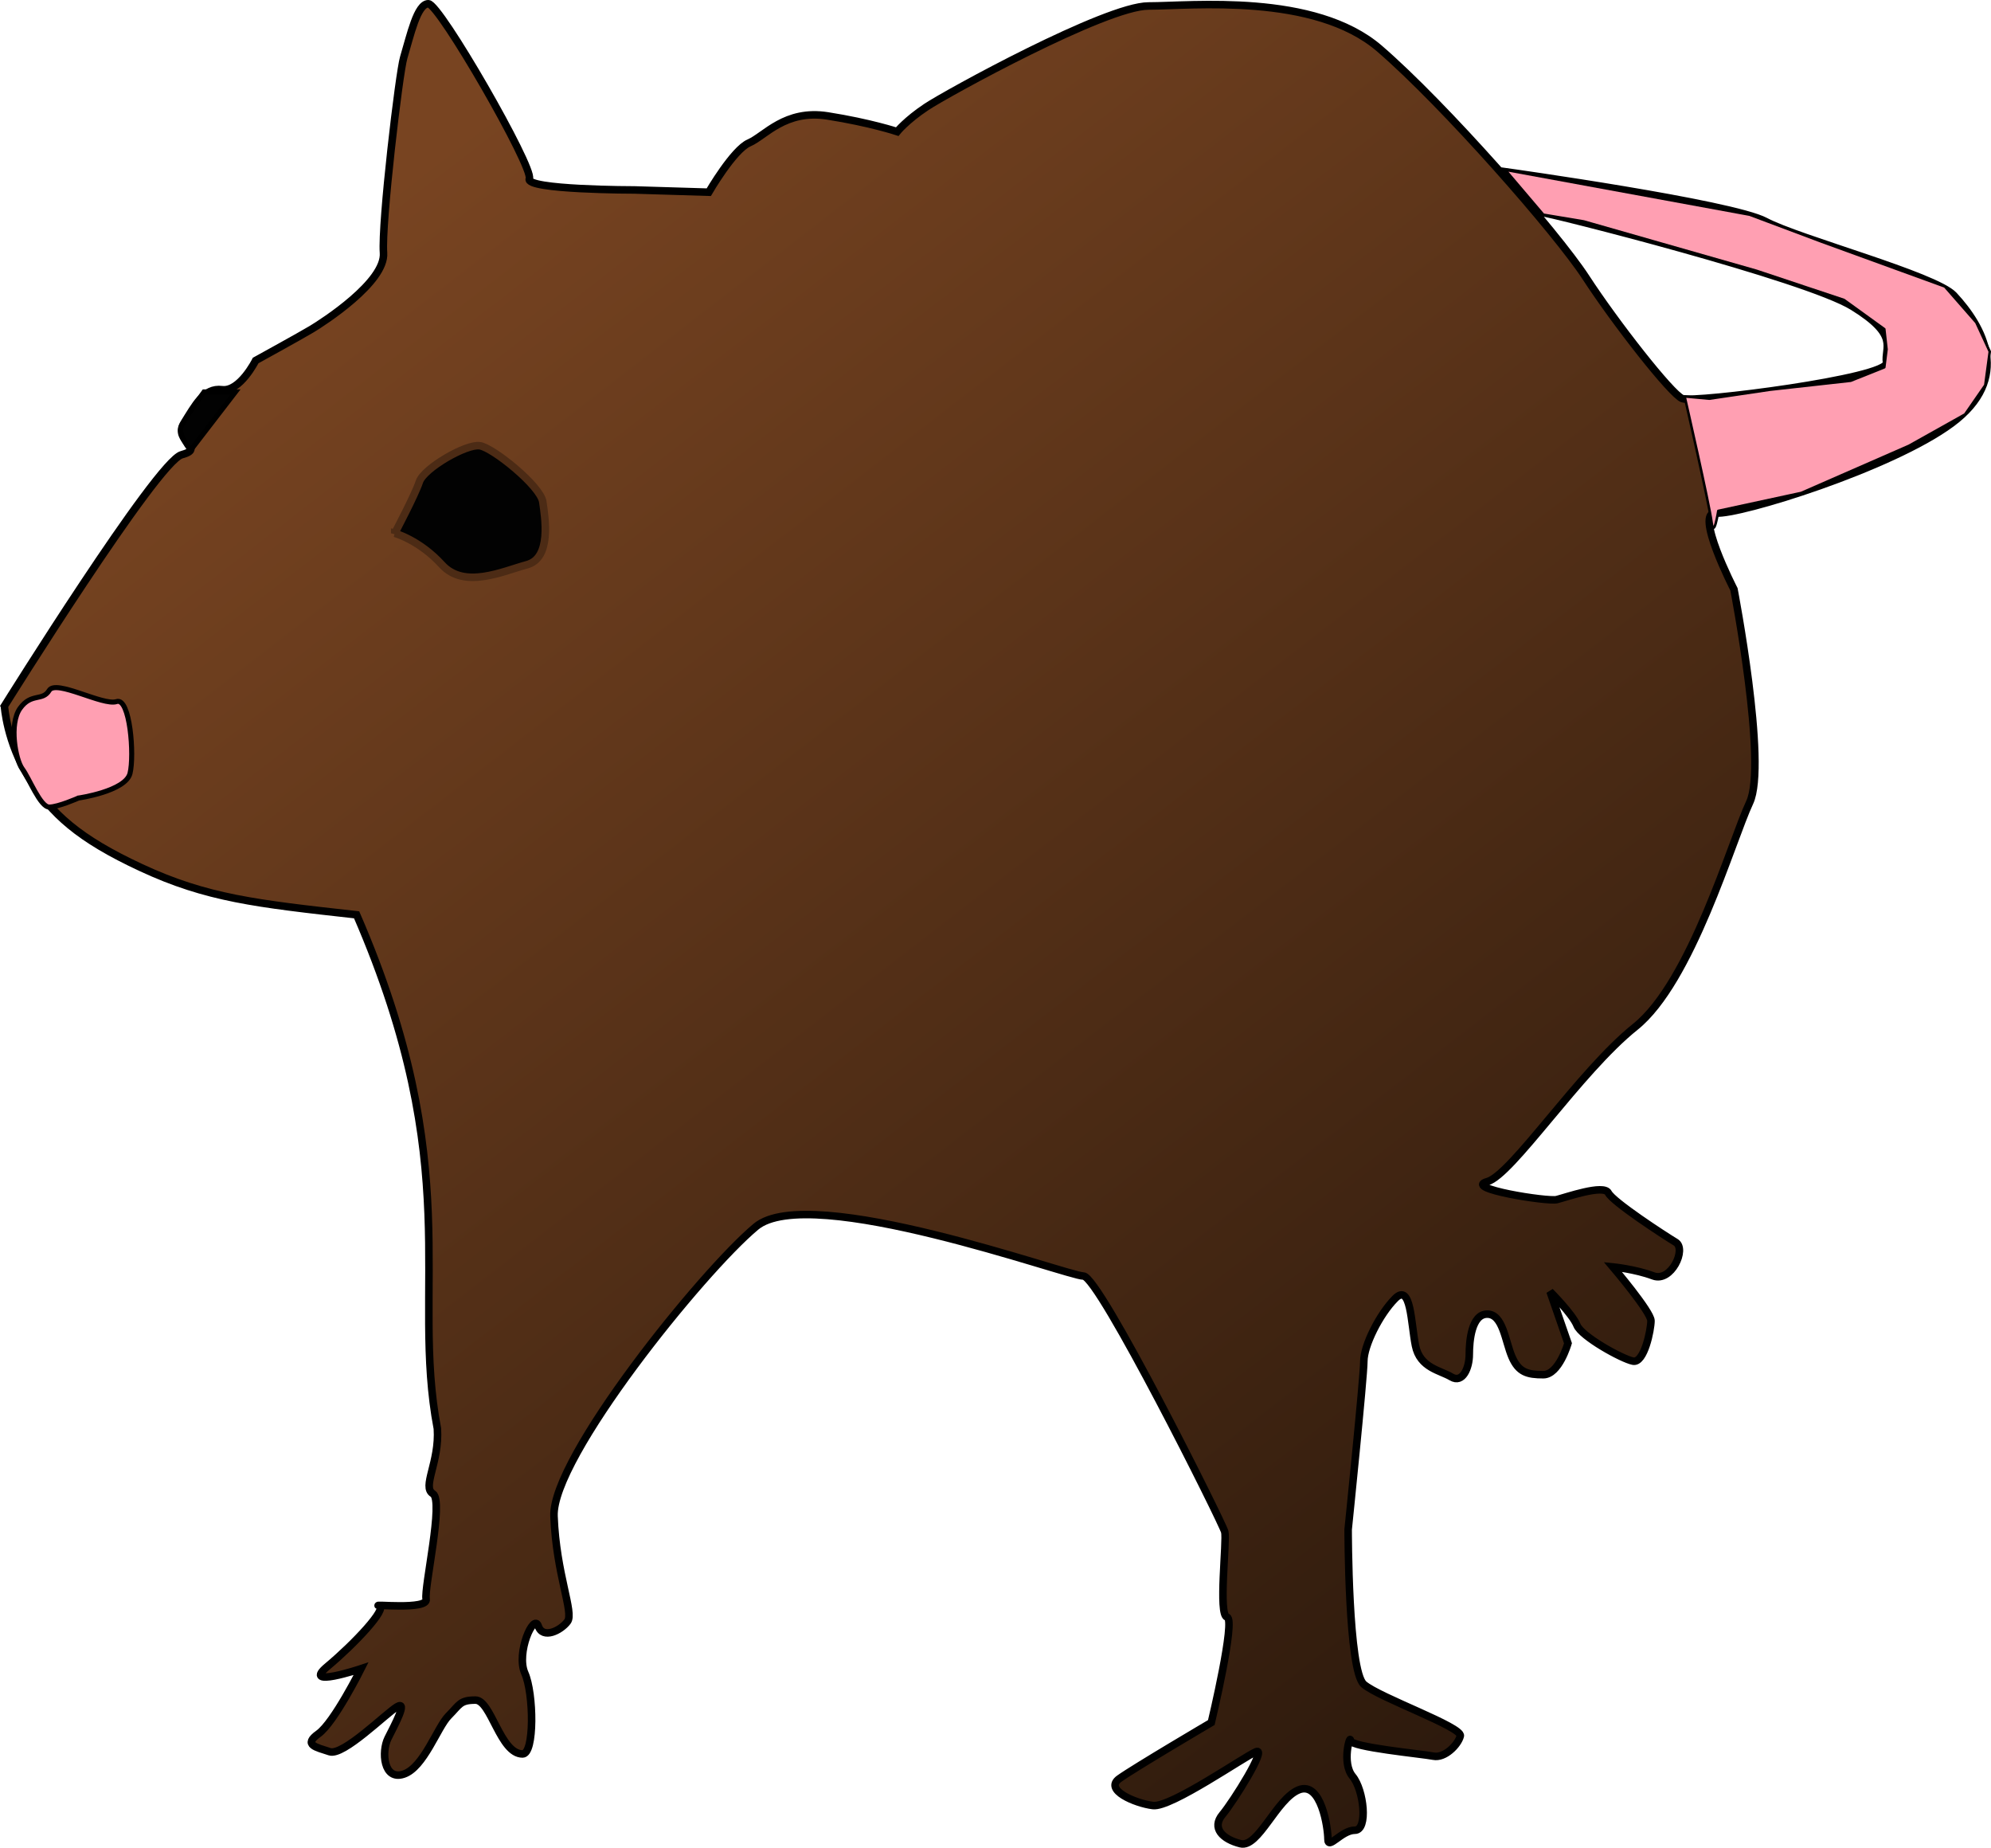
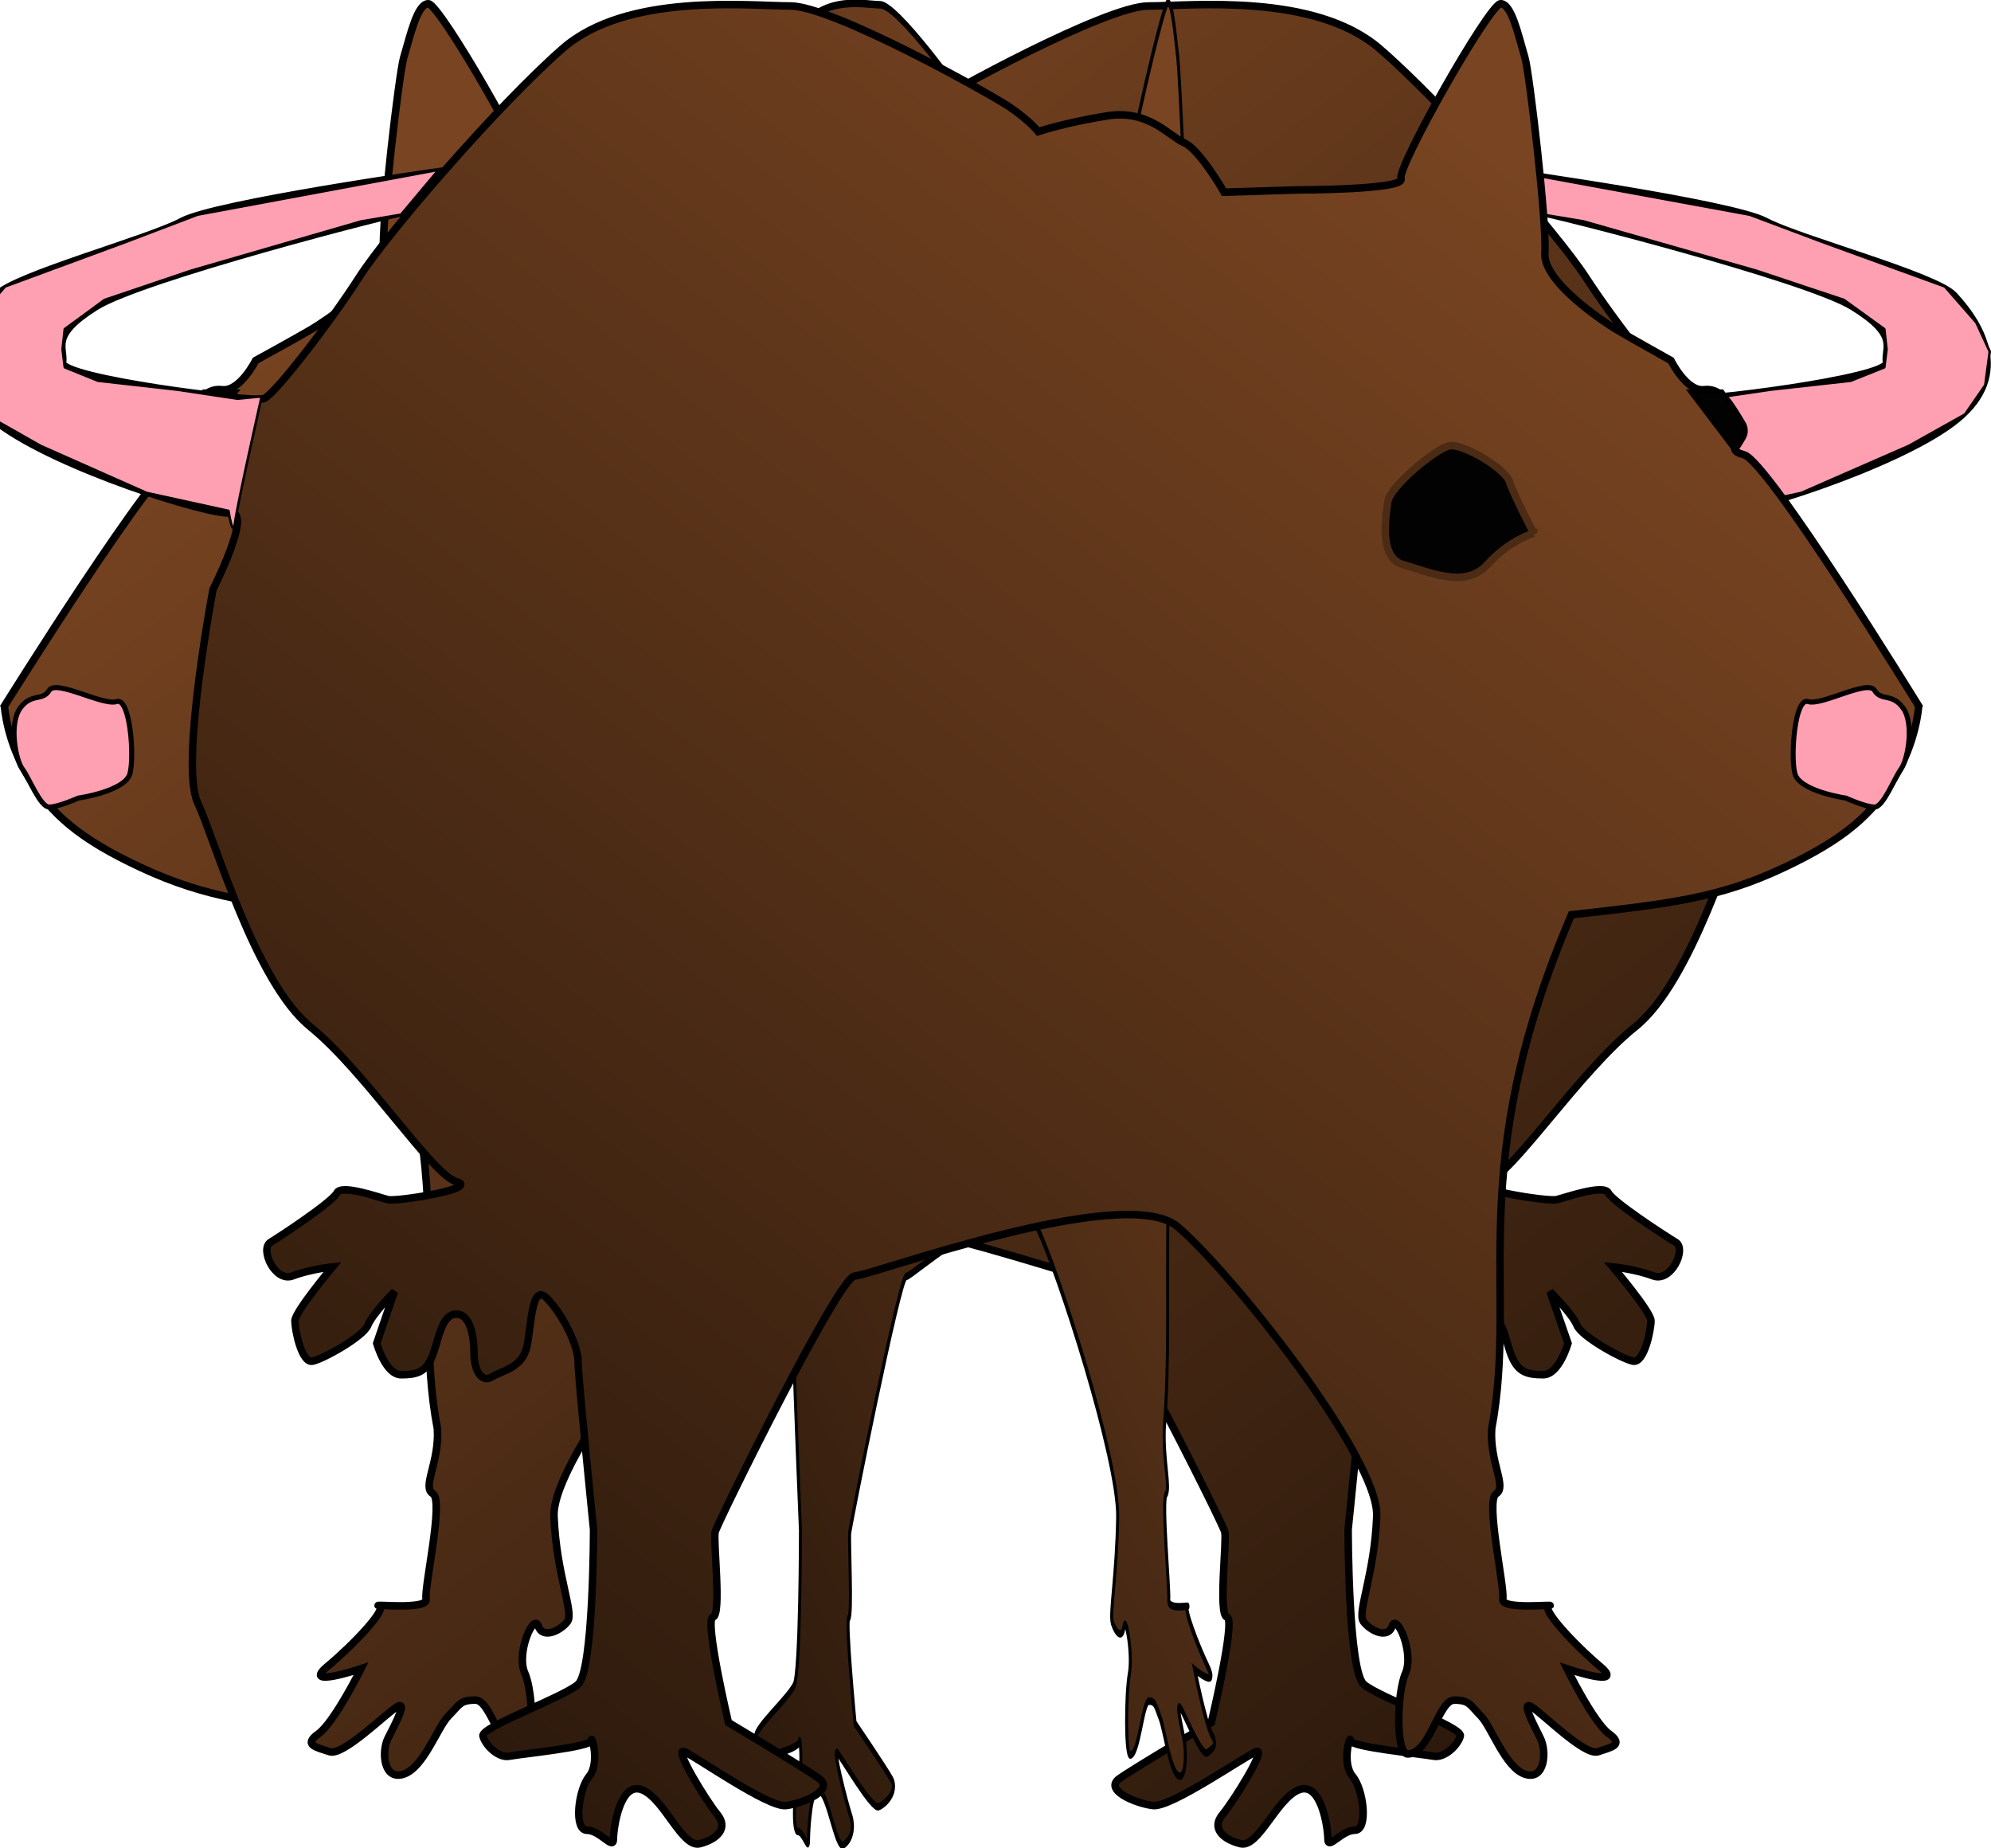
<svg xmlns="http://www.w3.org/2000/svg" xmlns:ns1="http://www.openswatchbook.org/uri/2009/osb" xmlns:xlink="http://www.w3.org/1999/xlink" version="1.1" id="svg5728" viewBox="0 0 78.088 72.454" height="20.448mm" width="22.038mm">
  <defs id="defs5730">
    <linearGradient id="linearGradient4771">
      <stop style="stop-color:#787885;stop-opacity:1;" offset="0" id="stop4773" />
      <stop id="stop4858" offset="0.821" style="stop-color:#6d6483;stop-opacity:1;" />
      <stop style="stop-color:#62596b;stop-opacity:1;" offset="1" id="stop4775" />
    </linearGradient>
    <linearGradient id="linearGradient4757">
      <stop style="stop-color:#b3b3cb;stop-opacity:1;" offset="0" id="stop4759" />
      <stop style="stop-color:#76697e;stop-opacity:1;" offset="1" id="stop4761" />
    </linearGradient>
    <linearGradient id="linearGradient4726">
      <stop style="stop-color:#000000;stop-opacity:1;" offset="0" id="stop4728" />
      <stop style="stop-color:#4e413b;stop-opacity:1;" offset="1" id="stop4730" />
    </linearGradient>
    <linearGradient id="linearGradient4714">
      <stop style="stop-color:#ffaa00;stop-opacity:1;" offset="0" id="stop4716" />
      <stop style="stop-color:#8e392e;stop-opacity:1;" offset="1" id="stop4718" />
    </linearGradient>
    <linearGradient id="linearGradient4662" ns1:paint="gradient">
      <stop id="stop4666" offset="0" style="stop-color:#e2dbec;stop-opacity:1;" />
      <stop id="stop4664" offset="1" style="stop-color:#b4a9bc;stop-opacity:1;" />
    </linearGradient>
    <linearGradient id="linearGradient4979" ns1:paint="solid">
      <stop style="stop-color:#ffffff;stop-opacity:1;" offset="0" id="stop4981" />
    </linearGradient>
    <marker orient="auto" refY="0" refX="0" id="SquareM" style="overflow:visible">
      <path id="path4498" d="M -5,-5 -5,5 5,5 5,-5 -5,-5 Z" style="fill:#7d3f31;fill-opacity:1;fill-rule:evenodd;stroke:#000000;stroke-width:1pt;stroke-opacity:1" transform="scale(0.4,0.4)" />
    </marker>
    <marker orient="auto" refY="0" refX="0" id="DotL" style="overflow:visible">
      <path id="path4486" d="m -2.5,-1 c 0,2.76 -2.24,5 -5,5 -2.76,0 -5,-2.24 -5,-5 0,-2.76 2.24,-5 5,-5 2.76,0 5,2.24 5,5 z" style="fill:#7d3f31;fill-opacity:1;fill-rule:evenodd;stroke:#000000;stroke-width:1pt;stroke-opacity:1" transform="matrix(0.8,0,0,0.8,5.92,0.8)" />
    </marker>
    <linearGradient id="linearGradient4198">
      <stop style="stop-color:#28170b;stop-opacity:1" offset="0" id="stop4200" />
      <stop style="stop-color:#784421;stop-opacity:1" offset="1" id="stop4202" />
    </linearGradient>
    <linearGradient xlink:href="#linearGradient4198" id="linearGradient6492" x1="354.111" y1="459.332" x2="304.865" y2="395.671" gradientUnits="userSpaceOnUse" />
    <radialGradient xlink:href="#linearGradient4714" id="radialGradient4724" cx="275" cy="455.876" fx="275" fy="455.876" r="48.357" gradientTransform="matrix(1,0,0,0.6836109,0,144.2343)" gradientUnits="userSpaceOnUse" />
    <radialGradient xlink:href="#linearGradient4757" id="radialGradient4763" cx="197.232" cy="516.224" fx="197.232" fy="516.224" r="100.253" gradientTransform="matrix(1,0,0,0.8287067,0,88.42567)" gradientUnits="userSpaceOnUse" />
    <radialGradient xlink:href="#linearGradient4771" id="radialGradient4777" cx="196.008" cy="523.547" fx="196.008" fy="523.547" r="125.721" gradientTransform="matrix(1,0,0,0.8958514,0,54.5267)" gradientUnits="userSpaceOnUse" />
    <filter style="color-interpolation-filters:sRGB" x="0" y="0" height="1" width="1" id="filter4971">
      <feColorMatrix in="SourceGraphic" result="r" type="matrix" values="1 0 0 0 0 1 0 0 0 0 1 0 0 0 0 0 0 0 0 1 " id="feColorMatrix4973" />
      <feColorMatrix in="SourceGraphic" result="g" type="matrix" values="0 1 0 0 0 0 1 0 0 0 0 1 0 0 0 0 0 0 0 1 " id="feColorMatrix4975" />
      <feColorMatrix in="SourceGraphic" result="b" type="matrix" values="0 0 1 0 0 0 0 1 0 0 0 0 1 0 0 0 0 0 0 1 " id="feColorMatrix4977" />
      <feBlend mode="darken" in="r" in2="g" result="minrg" id="feBlend4979" />
      <feBlend mode="darken" in="minrg" in2="b" result="p" id="feBlend4981" />
      <feBlend mode="lighten" in="r" in2="g" result="maxrg" id="feBlend4983" />
      <feBlend mode="lighten" in="maxrg" in2="b" result="q" id="feBlend4985" />
      <feComponentTransfer in="q" result="q2" id="feComponentTransfer4987">
        <feFuncR type="linear" slope="0" id="feFuncR4989" />
      </feComponentTransfer>
      <feBlend mode="lighten" in="p" in2="q2" result="pq" id="feBlend4991" />
      <feColorMatrix in="pq" result="qminp" type="matrix" values="-1 1 0 0 0 -1 1 0 0 0 -1 1 0 0 0 0 0 0 0 1 " id="feColorMatrix4993" />
      <feComponentTransfer in="qminp" result="coefsq" id="feComponentTransfer4995">
        <feFuncR type="table" tableValues="1 1 0 0 0 1 1" id="feFuncR4997" />
        <feFuncG type="table" tableValues="0 1 1 1 0 0 0" id="feFuncG4999" />
        <feFuncB type="table" tableValues="0 0 0 1 1 1 0" id="feFuncB5001" />
      </feComponentTransfer>
      <feFlood flood-color="rgb(203,0,254)" result="result1" id="feFlood5003" />
      <feComposite k4="0" k3="0" k2="0" in="qminp" in2="result1" result="qminpc" operator="arithmetic" k1="1" id="feComposite5005" />
      <feComposite k4="0" k1="0" in="p" in2="qminpc" result="color" operator="arithmetic" k2="1" k3="1" id="feComposite5007" />
      <feComposite in="color" in2="SourceGraphic" operator="in" id="feComposite5009" />
    </filter>
+     <marker style="overflow:visible" id="SquareM-5" refX="0" refY="0" orient="auto">
+       <path transform="scale(0.4,0.4)" style="fill:#7d3f31;fill-opacity:1;fill-rule:evenodd;stroke:#000000;stroke-width:1pt;stroke-opacity:1" d="M -5,-5 -5,5 5,5 5,-5 -5,-5 Z" id="path4498-0" />
+     </marker>
+     <marker style="overflow:visible" id="DotL-5" refX="0" refY="0" orient="auto">
+       <path transform="matrix(0.8,0,0,0.8,5.92,0.8)" style="fill:#7d3f31;fill-opacity:1;fill-rule:evenodd;stroke:#000000;stroke-width:1pt;stroke-opacity:1" d="m -2.5,-1 c 0,2.76 -2.24,5 -5,5 -2.76,0 -5,-2.24 -5,-5 0,-2.76 2.24,-5 5,-5 2.76,0 5,2.24 5,5 z" id="path4486-2" />
+     </marker>
+     <linearGradient gradientUnits="userSpaceOnUse" y2="395.671" x2="304.865" y1="459.332" x1="354.111" id="linearGradient3722" xlink:href="#linearGradient4198" />
+     <radialGradient gradientUnits="userSpaceOnUse" gradientTransform="matrix(1,0,0,0.6836109,0,144.2343)" r="48.357" fy="455.876" fx="275" cy="455.876" cx="275" id="radialGradient4724-1" xlink:href="#linearGradient4714" />
+     <radialGradient gradientUnits="userSpaceOnUse" gradientTransform="matrix(1,0,0,0.8287067,0,88.42567)" r="100.253" fy="516.224" fx="197.232" cy="516.224" cx="197.232" id="radialGradient4763-9" xlink:href="#linearGradient4757" />
+     <radialGradient gradientUnits="userSpaceOnUse" gradientTransform="matrix(1,0,0,0.8958514,0,54.5267)" r="125.721" fy="523.547" fx="196.008" cy="523.547" cx="196.008" id="radialGradient4777-6" xlink:href="#linearGradient4771" />
+     <filter id="filter4971-9" width="1" height="1" y="0" x="0" style="color-interpolation-filters:sRGB">
+       <feColorMatrix id="feColorMatrix4973-8" values="1 0 0 0 0 1 0 0 0 0 1 0 0 0 0 0 0 0 0 1 " type="matrix" result="r" in="SourceGraphic" />
+       <feColorMatrix id="feColorMatrix4975-0" values="0 1 0 0 0 0 1 0 0 0 0 1 0 0 0 0 0 0 0 1 " type="matrix" result="g" in="SourceGraphic" />
+       <feColorMatrix id="feColorMatrix4977-2" values="0 0 1 0 0 0 0 1 0 0 0 0 1 0 0 0 0 0 0 1 " type="matrix" result="b" in="SourceGraphic" />
+       <feBlend id="feBlend4979-1" result="minrg" in2="g" in="r" mode="darken" />
+       <feBlend id="feBlend4981-5" result="p" in2="b" in="minrg" mode="darken" />
+       <feBlend id="feBlend4983-6" result="maxrg" in2="g" in="r" mode="lighten" />
+       <feBlend id="feBlend4985-2" result="q" in2="b" in="maxrg" mode="lighten" />
+       <feComponentTransfer id="feComponentTransfer4987-4" result="q2" in="q">
+         <feFuncR id="feFuncR4989-0" slope="0" type="linear" />
+       </feComponentTransfer>
+       <feBlend id="feBlend4991-1" result="pq" in2="q2" in="p" mode="lighten" />
+       <feColorMatrix id="feColorMatrix4993-6" values="-1 1 0 0 0 -1 1 0 0 0 -1 1 0 0 0 0 0 0 0 1 " type="matrix" result="qminp" in="pq" />
+       <feComponentTransfer id="feComponentTransfer4995-3" result="coefsq" in="qminp">
+         <feFuncR id="feFuncR4997-2" tableValues="1 1 0 0 0 1 1" type="table" />
+         <feFuncG id="feFuncG4999-3" tableValues="0 1 1 1 0 0 0" type="table" />
+         <feFuncB id="feFuncB5001-5" tableValues="0 0 0 1 1 1 0" type="table" />
+       </feComponentTransfer>
+       <feFlood id="feFlood5003-4" result="result1" flood-color="rgb(203,0,254)" />
+       <feComposite id="feComposite5005-2" k1="1" operator="arithmetic" result="qminpc" in2="result1" in="qminp" k2="0" k3="0" k4="0" />
+       <feComposite id="feComposite5007-2" k3="1" k2="1" operator="arithmetic" result="color" in2="qminpc" in="p" k1="0" k4="0" />
+       <feComposite id="feComposite5009-3" operator="in" in2="SourceGraphic" in="color" />
+     </filter>
+     <marker style="overflow:visible" id="SquareM-4" refX="0" refY="0" orient="auto">
+       <path transform="scale(0.4,0.4)" style="fill:#7d3f31;fill-opacity:1;fill-rule:evenodd;stroke:#000000;stroke-width:1pt;stroke-opacity:1" d="M -5,-5 -5,5 5,5 5,-5 -5,-5 Z" id="path4498-5" />
+     </marker>
+     <marker style="overflow:visible" id="DotL-9" refX="0" refY="0" orient="auto">
+       <path transform="matrix(0.8,0,0,0.8,5.92,0.8)" style="fill:#7d3f31;fill-opacity:1;fill-rule:evenodd;stroke:#000000;stroke-width:1pt;stroke-opacity:1" d="m -2.5,-1 c 0,2.76 -2.24,5 -5,5 -2.76,0 -5,-2.24 -5,-5 0,-2.76 2.24,-5 5,-5 2.76,0 5,2.24 5,5 z" id="path4486-8" />
+     </marker>
+     <linearGradient gradientUnits="userSpaceOnUse" y2="395.671" x2="304.865" y1="459.332" x1="354.111" id="linearGradient3965" xlink:href="#linearGradient4198" />
+     <radialGradient gradientUnits="userSpaceOnUse" gradientTransform="matrix(1,0,0,0.6836109,0,144.2343)" r="48.357" fy="455.876" fx="275" cy="455.876" cx="275" id="radialGradient4724-7" xlink:href="#linearGradient4714" />
+     <radialGradient gradientUnits="userSpaceOnUse" gradientTransform="matrix(1,0,0,0.8287067,0,88.42567)" r="100.253" fy="516.224" fx="197.232" cy="516.224" cx="197.232" id="radialGradient4763-0" xlink:href="#linearGradient4757" />
+     <radialGradient gradientUnits="userSpaceOnUse" gradientTransform="matrix(1,0,0,0.8958514,0,54.5267)" r="125.721" fy="523.547" fx="196.008" cy="523.547" cx="196.008" id="radialGradient4777-7" xlink:href="#linearGradient4771" />
+     <filter id="filter4971-2" width="1" height="1" y="0" x="0" style="color-interpolation-filters:sRGB">
+       <feColorMatrix id="feColorMatrix4973-2" values="1 0 0 0 0 1 0 0 0 0 1 0 0 0 0 0 0 0 0 1 " type="matrix" result="r" in="SourceGraphic" />
+       <feColorMatrix id="feColorMatrix4975-9" values="0 1 0 0 0 0 1 0 0 0 0 1 0 0 0 0 0 0 0 1 " type="matrix" result="g" in="SourceGraphic" />
+       <feColorMatrix id="feColorMatrix4977-0" values="0 0 1 0 0 0 0 1 0 0 0 0 1 0 0 0 0 0 0 1 " type="matrix" result="b" in="SourceGraphic" />
+       <feBlend id="feBlend4979-2" result="minrg" in2="g" in="r" mode="darken" />
+       <feBlend id="feBlend4981-9" result="p" in2="b" in="minrg" mode="darken" />
+       <feBlend id="feBlend4983-9" result="maxrg" in2="g" in="r" mode="lighten" />
+       <feBlend id="feBlend4985-4" result="q" in2="b" in="maxrg" mode="lighten" />
+       <feComponentTransfer id="feComponentTransfer4987-5" result="q2" in="q">
+         <feFuncR id="feFuncR4989-9" slope="0" type="linear" />
+       </feComponentTransfer>
+       <feBlend id="feBlend4991-3" result="pq" in2="q2" in="p" mode="lighten" />
+       <feColorMatrix id="feColorMatrix4993-8" values="-1 1 0 0 0 -1 1 0 0 0 -1 1 0 0 0 0 0 0 0 1 " type="matrix" result="qminp" in="pq" />
+       <feComponentTransfer id="feComponentTransfer4995-8" result="coefsq" in="qminp">
+         <feFuncR id="feFuncR4997-6" tableValues="1 1 0 0 0 1 1" type="table" />
+         <feFuncG id="feFuncG4999-0" tableValues="0 1 1 1 0 0 0" type="table" />
+         <feFuncB id="feFuncB5001-2" tableValues="0 0 0 1 1 1 0" type="table" />
+       </feComponentTransfer>
+       <feFlood id="feFlood5003-1" result="result1" flood-color="rgb(203,0,254)" />
+       <feComposite id="feComposite5005-23" k1="1" operator="arithmetic" result="qminpc" in2="result1" in="qminp" k2="0" k3="0" k4="0" />
+       <feComposite id="feComposite5007-3" k3="1" k2="1" operator="arithmetic" result="color" in2="qminpc" in="p" k1="0" k4="0" />
+       <feComposite id="feComposite5009-0" operator="in" in2="SourceGraphic" in="color" />
+     </filter>
  </defs>
-   <g transform="translate(-393.911,-333.8237)" id="layer1">
-     <g transform="translate(-23.14666,11.25437)" id="Rat">
-       <g transform="matrix(0.9854278,0,0,0.9854278,133.6551,-61.37592)" id="g6500">
-         <path style="fill:url(#linearGradient6492);fill-opacity:1;fill-rule:evenodd;stroke:#000000;stroke-width:0.3;stroke-linecap:butt;stroke-linejoin:miter;stroke-miterlimit:4;stroke-dasharray:none;stroke-opacity:1" d="m 287.768,417.719 c 0,0 6.071,-9.732 7.054,-10 0.982,-0.268 -0.357,-0.536 0.089,-1.25 0.446,-0.714 0.804,-1.429 1.518,-1.339 0.714,0.089 1.339,-1.161 1.339,-1.161 0,0 1.786,-0.982 2.232,-1.25 0.446,-0.268 2.946,-1.875 2.857,-3.036 -0.089,-1.161 0.622,-7.163 0.804,-7.768 0.268,-0.893 0.536,-2.143 0.982,-2.143 0.446,0 4.196,6.518 4.018,6.964 -0.179,0.446 4.196,0.446 4.196,0.446 l 2.946,0.089 c 0,0 0.982,-1.696 1.607,-1.964 0.625,-0.268 1.429,-1.339 3.125,-1.071 1.696,0.268 2.768,0.625 2.768,0.625 0,0 0.357,-0.446 1.161,-0.982 0.804,-0.536 7.143,-4.018 8.839,-4.018 1.696,0 6.607,-0.536 9.196,1.696 2.589,2.232 7.054,7.321 8.214,9.107 1.161,1.786 3.393,4.643 3.839,4.821 0.446,0.179 8.214,-0.804 8.125,-1.429 -0.089,-0.625 0.536,-1.071 -1.339,-2.232 -1.875,-1.161 -12.143,-3.75 -12.411,-3.75 -0.268,0 -1.339,-1.607 -1.339,-1.607 0,0 8.929,1.25 10.268,1.964 1.339,0.714 6.766,2.156 7.5,2.946 1.161,1.25 2.321,3.304 -0.089,5.089 -2.411,1.786 -8.482,3.661 -9.375,3.571 -0.893,-0.089 0.714,3.036 0.714,3.036 0,0 1.339,6.964 0.625,8.482 -0.714,1.518 -2.321,7.143 -4.554,8.929 -2.232,1.786 -4.911,5.893 -5.893,6.161 -0.982,0.268 2.411,0.804 2.768,0.714 0.357,-0.089 1.875,-0.625 2.054,-0.268 0.179,0.357 2.232,1.696 2.679,1.964 0.446,0.268 -0.179,1.607 -0.893,1.339 -0.714,-0.268 -1.607,-0.357 -1.607,-0.357 0,0 1.518,1.786 1.518,2.143 0,0.357 -0.268,1.696 -0.714,1.607 -0.446,-0.089 -2.054,-0.982 -2.232,-1.429 -0.179,-0.446 -1.071,-1.339 -1.071,-1.339 L 350,443.076 c 0,0 -0.357,1.25 -0.982,1.25 -0.625,0 -0.982,-0.089 -1.25,-0.714 -0.268,-0.625 -0.357,-1.696 -0.982,-1.696 -0.625,0 -0.714,1.071 -0.714,1.607 0,0.536 -0.268,1.161 -0.714,0.893 -0.446,-0.268 -1.25,-0.357 -1.429,-1.25 -0.179,-0.893 -0.179,-2.5 -0.804,-1.875 -0.625,0.625 -1.25,1.875 -1.25,2.5 0,0.625 -0.625,6.696 -0.625,6.696 0,0 0,5.625 0.625,6.161 0.625,0.536 3.929,1.696 3.839,2.054 -0.089,0.357 -0.625,0.893 -1.071,0.804 -0.446,-0.089 -3.304,-0.357 -3.304,-0.625 0,-0.268 -0.357,0.893 0.089,1.429 0.446,0.536 0.625,2.143 0.089,2.143 -0.536,0 -1.071,0.804 -1.071,0.357 0,-0.446 -0.268,-2.321 -1.161,-1.964 -0.893,0.357 -1.607,2.321 -2.321,2.143 -0.714,-0.179 -1.161,-0.625 -0.714,-1.161 0.446,-0.536 1.786,-2.679 1.339,-2.5 -0.446,0.179 -3.393,2.232 -4.107,2.143 -0.714,-0.089 -1.964,-0.625 -1.339,-1.071 0.625,-0.446 3.661,-2.232 3.661,-2.232 0,0 0.982,-4.107 0.625,-4.196 -0.357,-0.089 0,-3.036 -0.089,-3.393 -0.089,-0.357 -5,-10.179 -5.625,-10.179 -0.625,0 -10.893,-3.75 -13.036,-1.964 -2.143,1.786 -8.125,9.196 -8.036,11.518 0.089,2.321 0.804,3.839 0.536,4.196 -0.268,0.357 -0.982,0.714 -1.161,0.179 -0.179,-0.536 -0.893,1.071 -0.536,1.875 0.357,0.804 0.392,3.214 -0.089,3.214 -0.893,0 -1.25,-2.143 -1.875,-2.143 -0.625,0 -0.625,0.179 -1.071,0.625 -0.446,0.446 -0.982,2.054 -1.786,2.321 -0.804,0.268 -0.893,-0.893 -0.625,-1.429 0.268,-0.536 0.804,-1.518 0.357,-1.25 -0.446,0.268 -2.143,1.964 -2.679,1.786 -0.536,-0.179 -1.071,-0.268 -0.446,-0.714 0.625,-0.446 1.696,-2.589 1.696,-2.589 0,0 -2.411,0.804 -1.339,-0.089 1.071,-0.893 2.411,-2.321 2.054,-2.411 -0.357,-0.089 1.964,0.179 1.875,-0.268 -0.089,-0.446 0.714,-3.929 0.268,-4.196 -0.446,-0.268 0.268,-1.25 0.179,-2.589 -1.071,-5.625 1.161,-10.357 -3.214,-20.446 -4.018,-0.446 -5.964,-0.664 -8.571,-1.875 -2.5,-1.161 -3.571,-2.143 -4.464,-3.571 -0.893,-1.429 -0.982,-2.857 -0.982,-2.857 z" id="path6480" />
-         <path style="fill:#020202;fill-opacity:1;fill-rule:evenodd;stroke:#4c2b15;stroke-width:0.3;stroke-linecap:butt;stroke-linejoin:miter;stroke-miterlimit:4;stroke-dasharray:none;stroke-dashoffset:0;stroke-opacity:1" d="m 303.304,410.844 c 0,0 0.804,-1.518 0.982,-2.054 0.179,-0.536 1.875,-1.518 2.411,-1.429 0.536,0.089 2.411,1.607 2.5,2.232 0.089,0.625 0.357,2.232 -0.625,2.5 -0.982,0.268 -2.5,0.982 -3.393,0 -0.893,-0.982 -1.875,-1.25 -1.875,-1.25 z" id="path6482" />
-         <path style="fill:#ff9fb2;fill-opacity:1;fill-rule:evenodd;stroke:#000000;stroke-width:0.2;stroke-linecap:butt;stroke-linejoin:miter;stroke-miterlimit:4;stroke-dasharray:none;stroke-opacity:1" d="m 290.714,421.38 c 0,0 1.875,-0.268 2.054,-0.982 0.179,-0.714 0,-3.036 -0.536,-2.857 -0.536,0.179 -2.411,-0.893 -2.679,-0.446 -0.268,0.446 -0.714,0.089 -1.161,0.714 -0.446,0.625 -0.179,2.054 0.089,2.411 0.268,0.357 0.714,1.518 1.071,1.518 0.357,0 1.161,-0.357 1.161,-0.357 z" id="path6484" />
-         <path style="fill:#020202;fill-opacity:1;fill-rule:evenodd;stroke:#000000;stroke-width:0.2;stroke-linecap:butt;stroke-linejoin:miter;stroke-miterlimit:4;stroke-dasharray:none;stroke-opacity:1" d="m 296.964,405.219 -1.786,2.321 c 0,0 -0.536,-0.625 -0.357,-0.982 0.179,-0.357 0.893,-1.339 0.893,-1.339 z" id="path6496" />
-         <path style="fill:#ff9fb2;fill-opacity:1;fill-rule:evenodd;stroke:#000000;stroke-width:0.1;stroke-linecap:butt;stroke-linejoin:round;stroke-miterlimit:4;stroke-dasharray:none;stroke-opacity:1" d="m 354.643,405.398 c 0,0 0.982,4.286 1.071,5 0.089,0.714 0.268,-0.446 0.268,-0.446 l 3.304,-0.714 4.286,-1.875 2.232,-1.25 0.804,-1.161 0.179,-1.339 -0.536,-1.161 -1.25,-1.429 -4.911,-1.786 -2.857,-1.071 -9.732,-1.786 1.518,1.786 1.607,0.268 6.875,1.964 3.482,1.161 1.607,1.161 0.089,0.804 -0.089,0.714 -1.339,0.536 -3.214,0.357 -2.411,0.357 z" id="path6498" />
+   <g id="Rat1" style="display:inline">
+     <g transform="translate(-393.911,-333.8237)">
+       <g transform="translate(-23.14666,11.25437)" id="Rat">
+         <g transform="matrix(0.9854278,0,0,0.9854278,133.6551,-61.37592)" id="g6500">
+           <path style="fill:url(#linearGradient6492);fill-opacity:1;fill-rule:evenodd;stroke:#000000;stroke-width:0.3;stroke-linecap:butt;stroke-linejoin:miter;stroke-miterlimit:4;stroke-dasharray:none;stroke-opacity:1" d="m 287.768,417.719 c 0,0 6.071,-9.732 7.054,-10 0.982,-0.268 -0.357,-0.536 0.089,-1.25 0.446,-0.714 0.804,-1.429 1.518,-1.339 0.714,0.089 1.339,-1.161 1.339,-1.161 0,0 1.786,-0.982 2.232,-1.25 0.446,-0.268 2.946,-1.875 2.857,-3.036 -0.089,-1.161 0.622,-7.163 0.804,-7.768 0.268,-0.893 0.536,-2.143 0.982,-2.143 0.446,0 4.196,6.518 4.018,6.964 -0.179,0.446 4.196,0.446 4.196,0.446 l 2.946,0.089 c 0,0 0.982,-1.696 1.607,-1.964 0.625,-0.268 1.429,-1.339 3.125,-1.071 1.696,0.268 2.768,0.625 2.768,0.625 0,0 0.357,-0.446 1.161,-0.982 0.804,-0.536 7.143,-4.018 8.839,-4.018 1.696,0 6.607,-0.536 9.196,1.696 2.589,2.232 7.054,7.321 8.214,9.107 1.161,1.786 3.393,4.643 3.839,4.821 0.446,0.179 8.214,-0.804 8.125,-1.429 -0.089,-0.625 0.536,-1.071 -1.339,-2.232 -1.875,-1.161 -12.143,-3.75 -12.411,-3.75 -0.268,0 -1.339,-1.607 -1.339,-1.607 0,0 8.929,1.25 10.268,1.964 1.339,0.714 6.766,2.156 7.5,2.946 1.161,1.25 2.321,3.304 -0.089,5.089 -2.411,1.786 -8.482,3.661 -9.375,3.571 -0.893,-0.089 0.714,3.036 0.714,3.036 0,0 1.339,6.964 0.625,8.482 -0.714,1.518 -2.321,7.143 -4.554,8.929 -2.232,1.786 -4.911,5.893 -5.893,6.161 -0.982,0.268 2.411,0.804 2.768,0.714 0.357,-0.089 1.875,-0.625 2.054,-0.268 0.179,0.357 2.232,1.696 2.679,1.964 0.446,0.268 -0.179,1.607 -0.893,1.339 -0.714,-0.268 -1.607,-0.357 -1.607,-0.357 0,0 1.518,1.786 1.518,2.143 0,0.357 -0.268,1.696 -0.714,1.607 -0.446,-0.089 -2.054,-0.982 -2.232,-1.429 -0.179,-0.446 -1.071,-1.339 -1.071,-1.339 L 350,443.076 c 0,0 -0.357,1.25 -0.982,1.25 -0.625,0 -0.982,-0.089 -1.25,-0.714 -0.268,-0.625 -0.357,-1.696 -0.982,-1.696 -0.625,0 -0.714,1.071 -0.714,1.607 0,0.536 -0.268,1.161 -0.714,0.893 -0.446,-0.268 -1.25,-0.357 -1.429,-1.25 -0.179,-0.893 -0.179,-2.5 -0.804,-1.875 -0.625,0.625 -1.25,1.875 -1.25,2.5 0,0.625 -0.625,6.696 -0.625,6.696 0,0 0,5.625 0.625,6.161 0.625,0.536 3.929,1.696 3.839,2.054 -0.089,0.357 -0.625,0.893 -1.071,0.804 -0.446,-0.089 -3.304,-0.357 -3.304,-0.625 0,-0.268 -0.357,0.893 0.089,1.429 0.446,0.536 0.625,2.143 0.089,2.143 -0.536,0 -1.071,0.804 -1.071,0.357 0,-0.446 -0.268,-2.321 -1.161,-1.964 -0.893,0.357 -1.607,2.321 -2.321,2.143 -0.714,-0.179 -1.161,-0.625 -0.714,-1.161 0.446,-0.536 1.786,-2.679 1.339,-2.5 -0.446,0.179 -3.393,2.232 -4.107,2.143 -0.714,-0.089 -1.964,-0.625 -1.339,-1.071 0.625,-0.446 3.661,-2.232 3.661,-2.232 0,0 0.982,-4.107 0.625,-4.196 -0.357,-0.089 0,-3.036 -0.089,-3.393 -0.089,-0.357 -5,-10.179 -5.625,-10.179 -0.625,0 -10.893,-3.75 -13.036,-1.964 -2.143,1.786 -8.125,9.196 -8.036,11.518 0.089,2.321 0.804,3.839 0.536,4.196 -0.268,0.357 -0.982,0.714 -1.161,0.179 -0.179,-0.536 -0.893,1.071 -0.536,1.875 0.357,0.804 0.392,3.214 -0.089,3.214 -0.893,0 -1.25,-2.143 -1.875,-2.143 -0.625,0 -0.625,0.179 -1.071,0.625 -0.446,0.446 -0.982,2.054 -1.786,2.321 -0.804,0.268 -0.893,-0.893 -0.625,-1.429 0.268,-0.536 0.804,-1.518 0.357,-1.25 -0.446,0.268 -2.143,1.964 -2.679,1.786 -0.536,-0.179 -1.071,-0.268 -0.446,-0.714 0.625,-0.446 1.696,-2.589 1.696,-2.589 0,0 -2.411,0.804 -1.339,-0.089 1.071,-0.893 2.411,-2.321 2.054,-2.411 -0.357,-0.089 1.964,0.179 1.875,-0.268 -0.089,-0.446 0.714,-3.929 0.268,-4.196 -0.446,-0.268 0.268,-1.25 0.179,-2.589 -1.071,-5.625 1.161,-10.357 -3.214,-20.446 -4.018,-0.446 -5.964,-0.664 -8.571,-1.875 -2.5,-1.161 -3.571,-2.143 -4.464,-3.571 -0.893,-1.429 -0.982,-2.857 -0.982,-2.857 z" id="path6480" />
+           <path style="fill:#020202;fill-opacity:1;fill-rule:evenodd;stroke:#4c2b15;stroke-width:0.3;stroke-linecap:butt;stroke-linejoin:miter;stroke-miterlimit:4;stroke-dasharray:none;stroke-dashoffset:0;stroke-opacity:1" d="m 303.304,410.844 c 0,0 0.804,-1.518 0.982,-2.054 0.179,-0.536 1.875,-1.518 2.411,-1.429 0.536,0.089 2.411,1.607 2.5,2.232 0.089,0.625 0.357,2.232 -0.625,2.5 -0.982,0.268 -2.5,0.982 -3.393,0 -0.893,-0.982 -1.875,-1.25 -1.875,-1.25 z" id="path6482" />
+           <path style="fill:#ff9fb2;fill-opacity:1;fill-rule:evenodd;stroke:#000000;stroke-width:0.2;stroke-linecap:butt;stroke-linejoin:miter;stroke-miterlimit:4;stroke-dasharray:none;stroke-opacity:1" d="m 290.714,421.38 c 0,0 1.875,-0.268 2.054,-0.982 0.179,-0.714 0,-3.036 -0.536,-2.857 -0.536,0.179 -2.411,-0.893 -2.679,-0.446 -0.268,0.446 -0.714,0.089 -1.161,0.714 -0.446,0.625 -0.179,2.054 0.089,2.411 0.268,0.357 0.714,1.518 1.071,1.518 0.357,0 1.161,-0.357 1.161,-0.357 z" id="path6484" />
+           <path style="fill:#020202;fill-opacity:1;fill-rule:evenodd;stroke:#000000;stroke-width:0.2;stroke-linecap:butt;stroke-linejoin:miter;stroke-miterlimit:4;stroke-dasharray:none;stroke-opacity:1" d="m 296.964,405.219 -1.786,2.321 c 0,0 -0.536,-0.625 -0.357,-0.982 0.179,-0.357 0.893,-1.339 0.893,-1.339 z" id="path6496" />
+           <path style="fill:#ff9fb2;fill-opacity:1;fill-rule:evenodd;stroke:#000000;stroke-width:0.1;stroke-linecap:butt;stroke-linejoin:round;stroke-miterlimit:4;stroke-dasharray:none;stroke-opacity:1" d="m 354.643,405.398 c 0,0 0.982,4.286 1.071,5 0.089,0.714 0.268,-0.446 0.268,-0.446 l 3.304,-0.714 4.286,-1.875 2.232,-1.25 0.804,-1.161 0.179,-1.339 -0.536,-1.161 -1.25,-1.429 -4.911,-1.786 -2.857,-1.071 -9.732,-1.786 1.518,1.786 1.607,0.268 6.875,1.964 3.482,1.161 1.607,1.161 0.089,0.804 -0.089,0.714 -1.339,0.536 -3.214,0.357 -2.411,0.357 z" id="path6498" />
+         </g>
+       </g>
+     </g>
+   </g>
+   <g id="Rat2" style="display:inline">
+     <g transform="matrix(-0.3994486,0,0,1.001302,209.8618,-334.3057)">
+       <g id="Rat-2" transform="translate(-23.14666,11.25437)">
+         <g id="g6500-6" transform="matrix(0.9854278,0,0,0.9854278,133.6551,-61.37592)">
+           <path id="path6480-2" d="m 287.768,417.719 c 0,0 6.071,-9.732 7.054,-10 0.982,-0.268 -0.357,-0.536 0.089,-1.25 0.446,-0.714 0.804,-1.429 1.518,-1.339 0.714,0.089 1.339,-1.161 1.339,-1.161 0,0 1.786,-0.982 2.232,-1.25 0.446,-0.268 2.946,-1.875 2.857,-3.036 -0.089,-1.161 0.622,-7.163 0.804,-7.768 0.268,-0.893 0.536,-2.143 0.982,-2.143 0.446,0 4.196,6.518 4.018,6.964 -0.179,0.446 4.196,0.446 4.196,0.446 l 2.946,0.089 c 0,0 0.982,-1.696 1.607,-1.964 0.625,-0.268 1.429,-1.339 3.125,-1.071 1.696,0.268 2.768,0.625 2.768,0.625 0,0 0.357,-0.446 1.161,-0.982 0.804,-0.536 7.143,-4.018 8.839,-4.018 1.696,0 6.607,-0.536 9.196,1.696 2.589,2.232 7.054,7.321 8.214,9.107 1.161,1.786 3.393,4.643 3.839,4.821 0.446,0.179 8.214,-0.804 8.125,-1.429 -0.089,-0.625 0.536,-1.071 -1.339,-2.232 -1.875,-1.161 -12.143,-3.75 -12.411,-3.75 -0.268,0 -1.339,-1.607 -1.339,-1.607 0,0 8.929,1.25 10.268,1.964 1.339,0.714 6.766,2.156 7.5,2.946 1.161,1.25 2.321,3.304 -0.089,5.089 -2.411,1.786 -8.482,3.661 -9.375,3.571 -0.893,-0.089 0.714,3.036 0.714,3.036 0,0 1.339,6.964 0.625,8.482 -0.714,1.518 -2.321,7.143 -4.554,8.929 -2.232,1.786 -4.911,5.893 -5.893,6.161 -0.982,0.268 2.411,0.804 2.768,0.714 0.357,-0.089 1.875,-0.625 2.054,-0.268 0.179,0.357 2.232,1.696 2.679,1.964 0.446,0.268 -0.179,1.607 -0.893,1.339 -0.714,-0.268 -1.607,-0.357 -1.607,-0.357 0,0 1.518,1.786 1.518,2.143 0,0.357 -0.268,1.696 -0.714,1.607 -0.446,-0.089 -2.054,-0.982 -2.232,-1.429 -0.179,-0.446 -1.071,-1.339 -1.071,-1.339 L 350,443.076 c 0,0 -0.357,1.25 -0.982,1.25 -0.625,0 -0.982,-0.089 -1.25,-0.714 -0.268,-0.625 -0.357,-1.696 -0.982,-1.696 -0.625,0 -0.714,1.071 -0.714,1.607 0,0.536 -0.268,1.161 -0.714,0.893 -0.446,-0.268 -1.25,-0.357 -1.429,-1.25 -0.179,-0.893 -0.179,-2.5 -0.804,-1.875 -0.625,0.625 -1.25,1.875 -1.25,2.5 0,0.625 -0.625,6.696 -0.625,6.696 0,0 0,5.625 0.625,6.161 0.625,0.536 3.929,1.696 3.839,2.054 -0.089,0.357 -0.625,0.893 -1.071,0.804 -0.446,-0.089 -3.304,-0.357 -3.304,-0.625 0,-0.268 -0.357,0.893 0.089,1.429 0.446,0.536 0.625,2.143 0.089,2.143 -0.536,0 -1.071,0.804 -1.071,0.357 0,-0.446 -0.268,-2.321 -1.161,-1.964 -0.893,0.357 -1.607,2.321 -2.321,2.143 -0.714,-0.179 -1.161,-0.625 -0.714,-1.161 0.446,-0.536 1.786,-2.679 1.339,-2.5 -0.446,0.179 -3.393,2.232 -4.107,2.143 -0.714,-0.089 -1.964,-0.625 -1.339,-1.071 0.625,-0.446 3.661,-2.232 3.661,-2.232 0,0 0.982,-4.107 0.625,-4.196 -0.357,-0.089 0,-3.036 -0.089,-3.393 -0.089,-0.357 -5,-10.179 -5.625,-10.179 -0.625,0 -10.893,-3.75 -13.036,-1.964 -2.143,1.786 -8.125,9.196 -8.036,11.518 0.089,2.321 0.804,3.839 0.536,4.196 -0.268,0.357 -0.982,0.714 -1.161,0.179 -0.179,-0.536 -0.893,1.071 -0.536,1.875 0.357,0.804 0.392,3.214 -0.089,3.214 -0.893,0 -1.25,-2.143 -1.875,-2.143 -0.625,0 -0.625,0.179 -1.071,0.625 -0.446,0.446 -0.982,2.054 -1.786,2.321 -0.804,0.268 -0.893,-0.893 -0.625,-1.429 0.268,-0.536 0.804,-1.518 0.357,-1.25 -0.446,0.268 -2.143,1.964 -2.679,1.786 -0.536,-0.179 -1.071,-0.268 -0.446,-0.714 0.625,-0.446 1.696,-2.589 1.696,-2.589 0,0 -2.411,0.804 -1.339,-0.089 1.071,-0.893 2.411,-2.321 2.054,-2.411 -0.357,-0.089 1.964,0.179 1.875,-0.268 -0.089,-0.446 0.714,-3.929 0.268,-4.196 -0.446,-0.268 0.268,-1.25 0.179,-2.589 -1.071,-5.625 1.161,-10.357 -3.214,-20.446 -4.018,-0.446 -5.964,-0.664 -8.571,-1.875 -2.5,-1.161 -3.571,-2.143 -4.464,-3.571 -0.893,-1.429 -0.982,-2.857 -0.982,-2.857 z" style="fill:url(#linearGradient6492);fill-opacity:1;fill-rule:evenodd;stroke:#000000;stroke-width:0.3;stroke-linecap:butt;stroke-linejoin:miter;stroke-miterlimit:4;stroke-dasharray:none;stroke-opacity:1" />
+           <path id="path6482-8" d="m 303.304,410.844 c 0,0 0.804,-1.518 0.982,-2.054 0.179,-0.536 1.875,-1.518 2.411,-1.429 0.536,0.089 2.411,1.607 2.5,2.232 0.089,0.625 0.357,2.232 -0.625,2.5 -0.982,0.268 -2.5,0.982 -3.393,0 -0.893,-0.982 -1.875,-1.25 -1.875,-1.25 z" style="fill:#020202;fill-opacity:1;fill-rule:evenodd;stroke:#4c2b15;stroke-width:0.3;stroke-linecap:butt;stroke-linejoin:miter;stroke-miterlimit:4;stroke-dasharray:none;stroke-dashoffset:0;stroke-opacity:1" />
+           <path id="path6484-5" d="m 290.714,421.38 c 0,0 1.875,-0.268 2.054,-0.982 0.179,-0.714 0,-3.036 -0.536,-2.857 -0.536,0.179 -2.411,-0.893 -2.679,-0.446 -0.268,0.446 -0.714,0.089 -1.161,0.714 -0.446,0.625 -0.179,2.054 0.089,2.411 0.268,0.357 0.714,1.518 1.071,1.518 0.357,0 1.161,-0.357 1.161,-0.357 z" style="fill:#ff9fb2;fill-opacity:1;fill-rule:evenodd;stroke:#000000;stroke-width:0.2;stroke-linecap:butt;stroke-linejoin:miter;stroke-miterlimit:4;stroke-dasharray:none;stroke-opacity:1" />
+           <path id="path6496-3" d="m 296.964,405.219 -1.786,2.321 c 0,0 -0.536,-0.625 -0.357,-0.982 0.179,-0.357 0.893,-1.339 0.893,-1.339 z" style="fill:#020202;fill-opacity:1;fill-rule:evenodd;stroke:#000000;stroke-width:0.2;stroke-linecap:butt;stroke-linejoin:miter;stroke-miterlimit:4;stroke-dasharray:none;stroke-opacity:1" />
+           <path id="path6498-9" d="m 354.643,405.398 c 0,0 0.982,4.286 1.071,5 0.089,0.714 0.268,-0.446 0.268,-0.446 l 3.304,-0.714 4.286,-1.875 2.232,-1.25 0.804,-1.161 0.179,-1.339 -0.536,-1.161 -1.25,-1.429 -4.911,-1.786 -2.857,-1.071 -9.732,-1.786 1.518,1.786 1.607,0.268 6.875,1.964 3.482,1.161 1.607,1.161 0.089,0.804 -0.089,0.714 -1.339,0.536 -3.214,0.357 -2.411,0.357 z" style="fill:#ff9fb2;fill-opacity:1;fill-rule:evenodd;stroke:#000000;stroke-width:0.1;stroke-linecap:butt;stroke-linejoin:round;stroke-miterlimit:4;stroke-dasharray:none;stroke-opacity:1" />
+         </g>
+       </g>
+     </g>
+   </g>
+   <g id="Rat3" style="display:inline">
+     <g transform="matrix(-0.9861997,0,0,1.000026,463.8985,-333.8332)">
+       <g id="Rat-3" transform="translate(-23.14666,11.25437)">
+         <g id="g6500-7" transform="matrix(0.9854278,0,0,0.9854278,133.6551,-61.37592)">
+           <path id="path6480-27" d="m 287.768,417.719 c 0,0 6.071,-9.732 7.054,-10 0.982,-0.268 -0.357,-0.536 0.089,-1.25 0.446,-0.714 0.804,-1.429 1.518,-1.339 0.714,0.089 1.339,-1.161 1.339,-1.161 0,0 1.786,-0.982 2.232,-1.25 0.446,-0.268 2.946,-1.875 2.857,-3.036 -0.089,-1.161 0.622,-7.163 0.804,-7.768 0.268,-0.893 0.536,-2.143 0.982,-2.143 0.446,0 4.196,6.518 4.018,6.964 -0.179,0.446 4.196,0.446 4.196,0.446 l 2.946,0.089 c 0,0 0.982,-1.696 1.607,-1.964 0.625,-0.268 1.429,-1.339 3.125,-1.071 1.696,0.268 2.768,0.625 2.768,0.625 0,0 0.357,-0.446 1.161,-0.982 0.804,-0.536 7.143,-4.018 8.839,-4.018 1.696,0 6.607,-0.536 9.196,1.696 2.589,2.232 7.054,7.321 8.214,9.107 1.161,1.786 3.393,4.643 3.839,4.821 0.446,0.179 8.214,-0.804 8.125,-1.429 -0.089,-0.625 0.536,-1.071 -1.339,-2.232 -1.875,-1.161 -12.143,-3.75 -12.411,-3.75 -0.268,0 -1.339,-1.607 -1.339,-1.607 0,0 8.929,1.25 10.268,1.964 1.339,0.714 6.766,2.156 7.5,2.946 1.161,1.25 2.321,3.304 -0.089,5.089 -2.411,1.786 -8.482,3.661 -9.375,3.571 -0.893,-0.089 0.714,3.036 0.714,3.036 0,0 1.339,6.964 0.625,8.482 -0.714,1.518 -2.321,7.143 -4.554,8.929 -2.232,1.786 -4.911,5.893 -5.893,6.161 -0.982,0.268 2.411,0.804 2.768,0.714 0.357,-0.089 1.875,-0.625 2.054,-0.268 0.179,0.357 2.232,1.696 2.679,1.964 0.446,0.268 -0.179,1.607 -0.893,1.339 -0.714,-0.268 -1.607,-0.357 -1.607,-0.357 0,0 1.518,1.786 1.518,2.143 0,0.357 -0.268,1.696 -0.714,1.607 -0.446,-0.089 -2.054,-0.982 -2.232,-1.429 -0.179,-0.446 -1.071,-1.339 -1.071,-1.339 L 350,443.076 c 0,0 -0.357,1.25 -0.982,1.25 -0.625,0 -0.982,-0.089 -1.25,-0.714 -0.268,-0.625 -0.357,-1.696 -0.982,-1.696 -0.625,0 -0.714,1.071 -0.714,1.607 0,0.536 -0.268,1.161 -0.714,0.893 -0.446,-0.268 -1.25,-0.357 -1.429,-1.25 -0.179,-0.893 -0.179,-2.5 -0.804,-1.875 -0.625,0.625 -1.25,1.875 -1.25,2.5 0,0.625 -0.625,6.696 -0.625,6.696 0,0 0,5.625 0.625,6.161 0.625,0.536 3.929,1.696 3.839,2.054 -0.089,0.357 -0.625,0.893 -1.071,0.804 -0.446,-0.089 -3.304,-0.357 -3.304,-0.625 0,-0.268 -0.357,0.893 0.089,1.429 0.446,0.536 0.625,2.143 0.089,2.143 -0.536,0 -1.071,0.804 -1.071,0.357 0,-0.446 -0.268,-2.321 -1.161,-1.964 -0.893,0.357 -1.607,2.321 -2.321,2.143 -0.714,-0.179 -1.161,-0.625 -0.714,-1.161 0.446,-0.536 1.786,-2.679 1.339,-2.5 -0.446,0.179 -3.393,2.232 -4.107,2.143 -0.714,-0.089 -1.964,-0.625 -1.339,-1.071 0.625,-0.446 3.661,-2.232 3.661,-2.232 0,0 0.982,-4.107 0.625,-4.196 -0.357,-0.089 0,-3.036 -0.089,-3.393 -0.089,-0.357 -5,-10.179 -5.625,-10.179 -0.625,0 -10.893,-3.75 -13.036,-1.964 -2.143,1.786 -8.125,9.196 -8.036,11.518 0.089,2.321 0.804,3.839 0.536,4.196 -0.268,0.357 -0.982,0.714 -1.161,0.179 -0.179,-0.536 -0.893,1.071 -0.536,1.875 0.357,0.804 0.392,3.214 -0.089,3.214 -0.893,0 -1.25,-2.143 -1.875,-2.143 -0.625,0 -0.625,0.179 -1.071,0.625 -0.446,0.446 -0.982,2.054 -1.786,2.321 -0.804,0.268 -0.893,-0.893 -0.625,-1.429 0.268,-0.536 0.804,-1.518 0.357,-1.25 -0.446,0.268 -2.143,1.964 -2.679,1.786 -0.536,-0.179 -1.071,-0.268 -0.446,-0.714 0.625,-0.446 1.696,-2.589 1.696,-2.589 0,0 -2.411,0.804 -1.339,-0.089 1.071,-0.893 2.411,-2.321 2.054,-2.411 -0.357,-0.089 1.964,0.179 1.875,-0.268 -0.089,-0.446 0.714,-3.929 0.268,-4.196 -0.446,-0.268 0.268,-1.25 0.179,-2.589 -1.071,-5.625 1.161,-10.357 -3.214,-20.446 -4.018,-0.446 -5.964,-0.664 -8.571,-1.875 -2.5,-1.161 -3.571,-2.143 -4.464,-3.571 -0.893,-1.429 -0.982,-2.857 -0.982,-2.857 z" style="fill:url(#linearGradient6492);fill-opacity:1;fill-rule:evenodd;stroke:#000000;stroke-width:0.3;stroke-linecap:butt;stroke-linejoin:miter;stroke-miterlimit:4;stroke-dasharray:none;stroke-opacity:1" />
+           <path id="path6482-5" d="m 303.304,410.844 c 0,0 0.804,-1.518 0.982,-2.054 0.179,-0.536 1.875,-1.518 2.411,-1.429 0.536,0.089 2.411,1.607 2.5,2.232 0.089,0.625 0.357,2.232 -0.625,2.5 -0.982,0.268 -2.5,0.982 -3.393,0 -0.893,-0.982 -1.875,-1.25 -1.875,-1.25 z" style="fill:#020202;fill-opacity:1;fill-rule:evenodd;stroke:#4c2b15;stroke-width:0.3;stroke-linecap:butt;stroke-linejoin:miter;stroke-miterlimit:4;stroke-dasharray:none;stroke-dashoffset:0;stroke-opacity:1" />
+           <path id="path6484-1" d="m 290.714,421.38 c 0,0 1.875,-0.268 2.054,-0.982 0.179,-0.714 0,-3.036 -0.536,-2.857 -0.536,0.179 -2.411,-0.893 -2.679,-0.446 -0.268,0.446 -0.714,0.089 -1.161,0.714 -0.446,0.625 -0.179,2.054 0.089,2.411 0.268,0.357 0.714,1.518 1.071,1.518 0.357,0 1.161,-0.357 1.161,-0.357 z" style="fill:#ff9fb2;fill-opacity:1;fill-rule:evenodd;stroke:#000000;stroke-width:0.2;stroke-linecap:butt;stroke-linejoin:miter;stroke-miterlimit:4;stroke-dasharray:none;stroke-opacity:1" />
+           <path id="path6496-6" d="m 296.964,405.219 -1.786,2.321 c 0,0 -0.536,-0.625 -0.357,-0.982 0.179,-0.357 0.893,-1.339 0.893,-1.339 z" style="fill:#020202;fill-opacity:1;fill-rule:evenodd;stroke:#000000;stroke-width:0.2;stroke-linecap:butt;stroke-linejoin:miter;stroke-miterlimit:4;stroke-dasharray:none;stroke-opacity:1" />
+           <path id="path6498-8" d="m 354.643,405.398 c 0,0 0.982,4.286 1.071,5 0.089,0.714 0.268,-0.446 0.268,-0.446 l 3.304,-0.714 4.286,-1.875 2.232,-1.25 0.804,-1.161 0.179,-1.339 -0.536,-1.161 -1.25,-1.429 -4.911,-1.786 -2.857,-1.071 -9.732,-1.786 1.518,1.786 1.607,0.268 6.875,1.964 3.482,1.161 1.607,1.161 0.089,0.804 -0.089,0.714 -1.339,0.536 -3.214,0.357 -2.411,0.357 z" style="fill:#ff9fb2;fill-opacity:1;fill-rule:evenodd;stroke:#000000;stroke-width:0.1;stroke-linecap:butt;stroke-linejoin:round;stroke-miterlimit:4;stroke-dasharray:none;stroke-opacity:1" />
+         </g>
      </g>
    </g>
  </g>
</svg>
